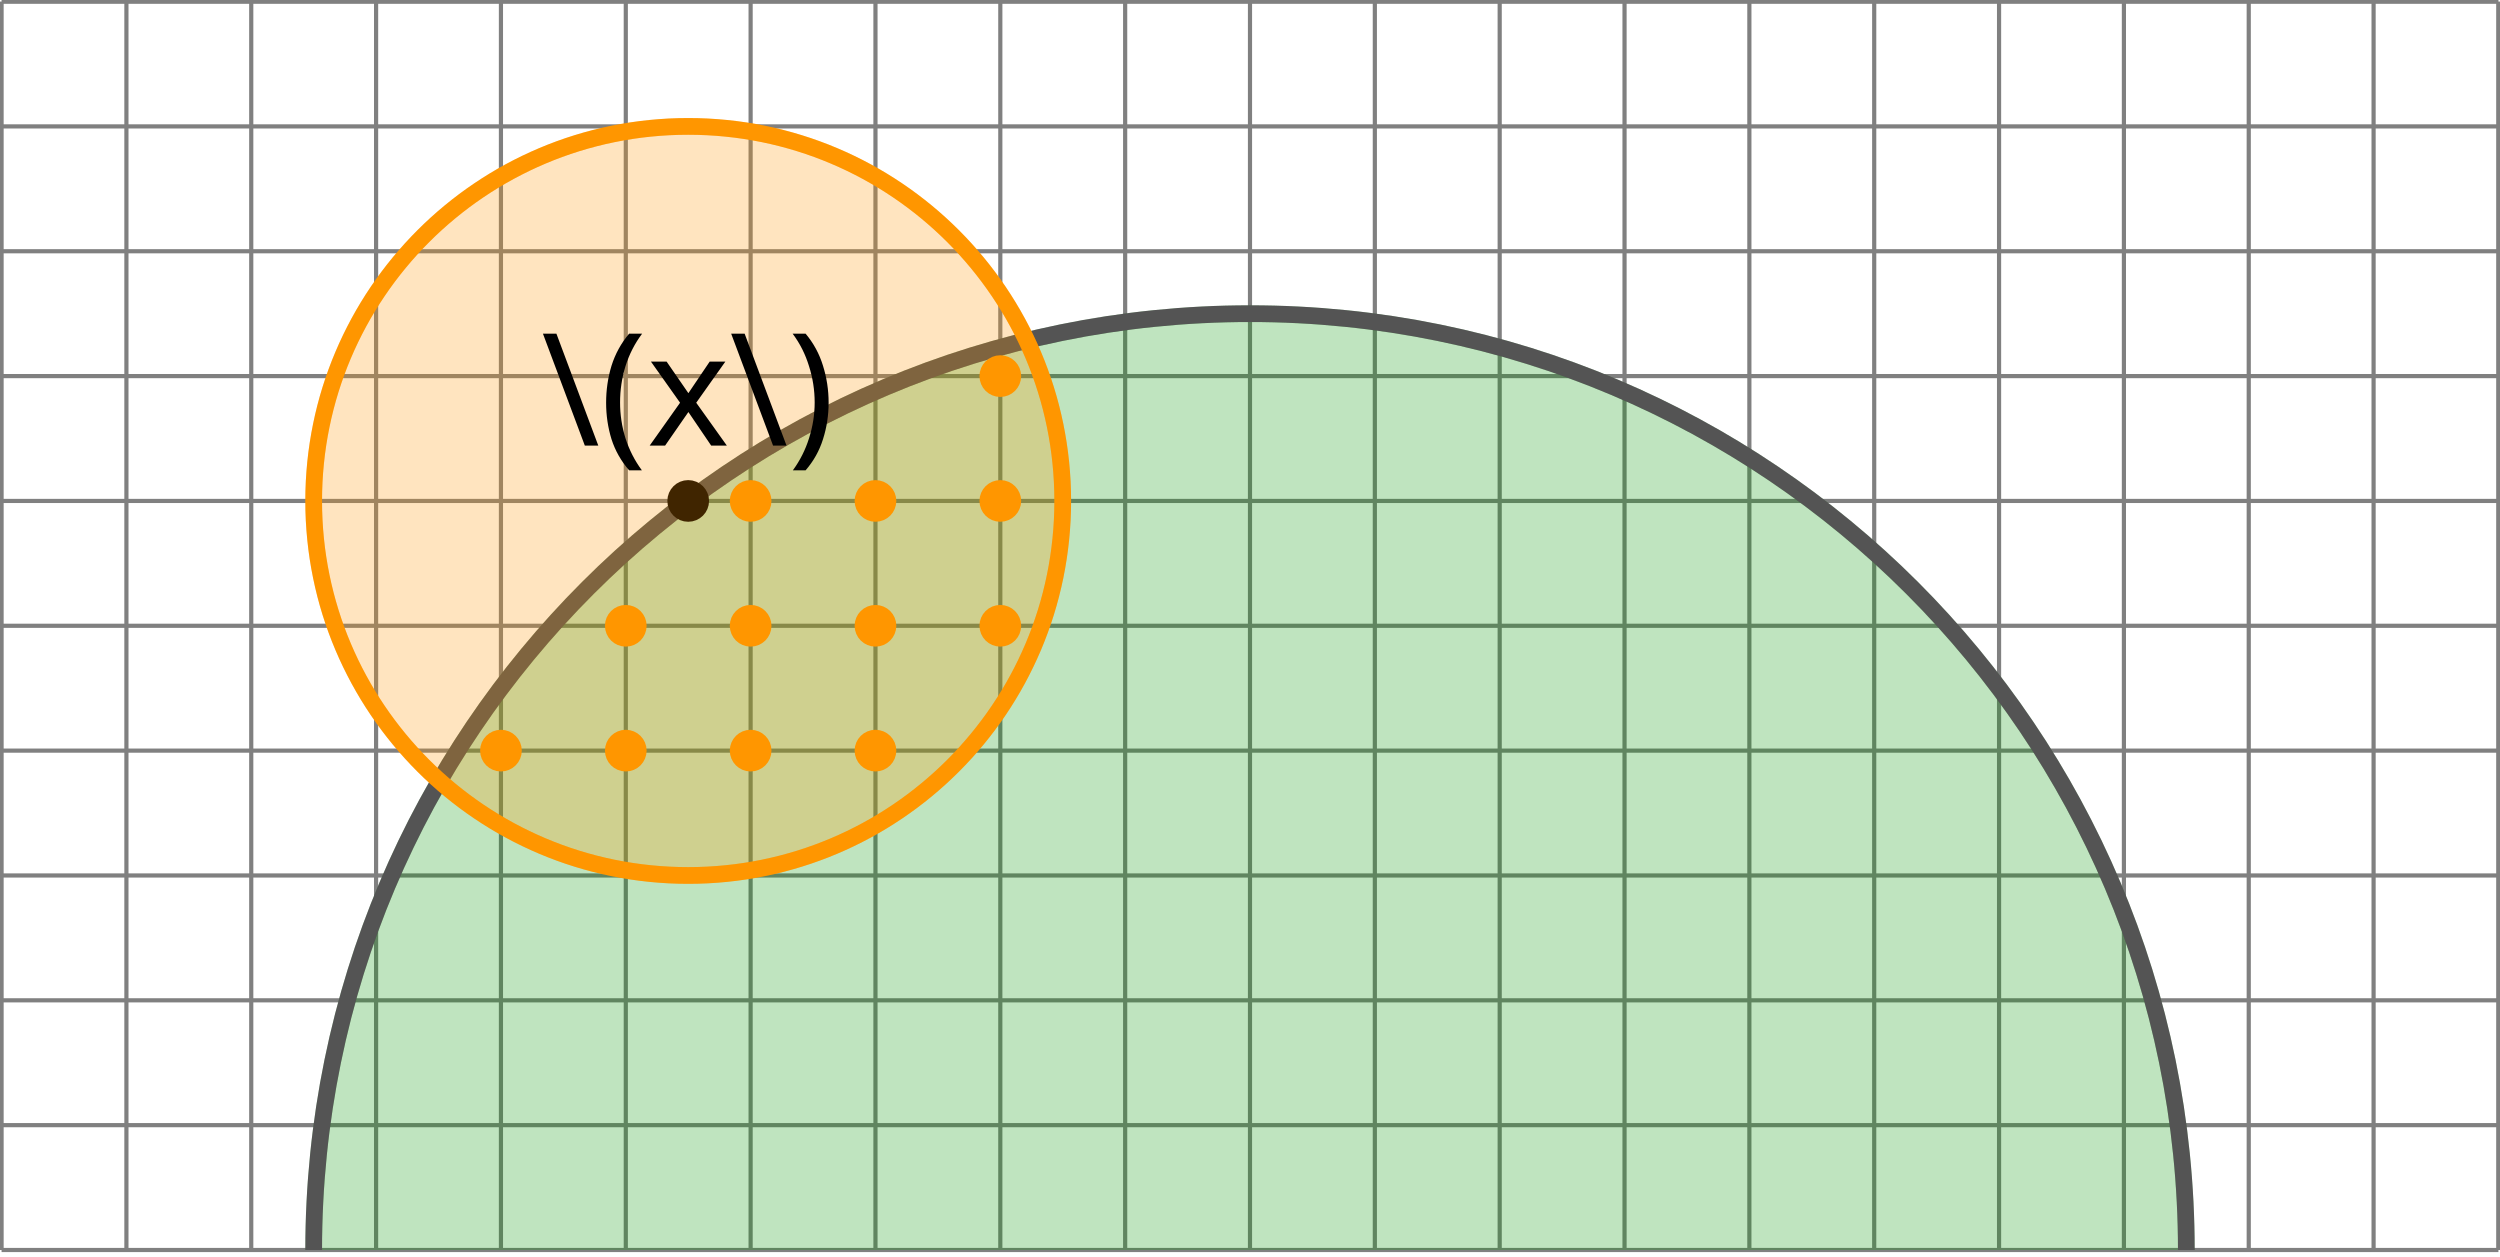
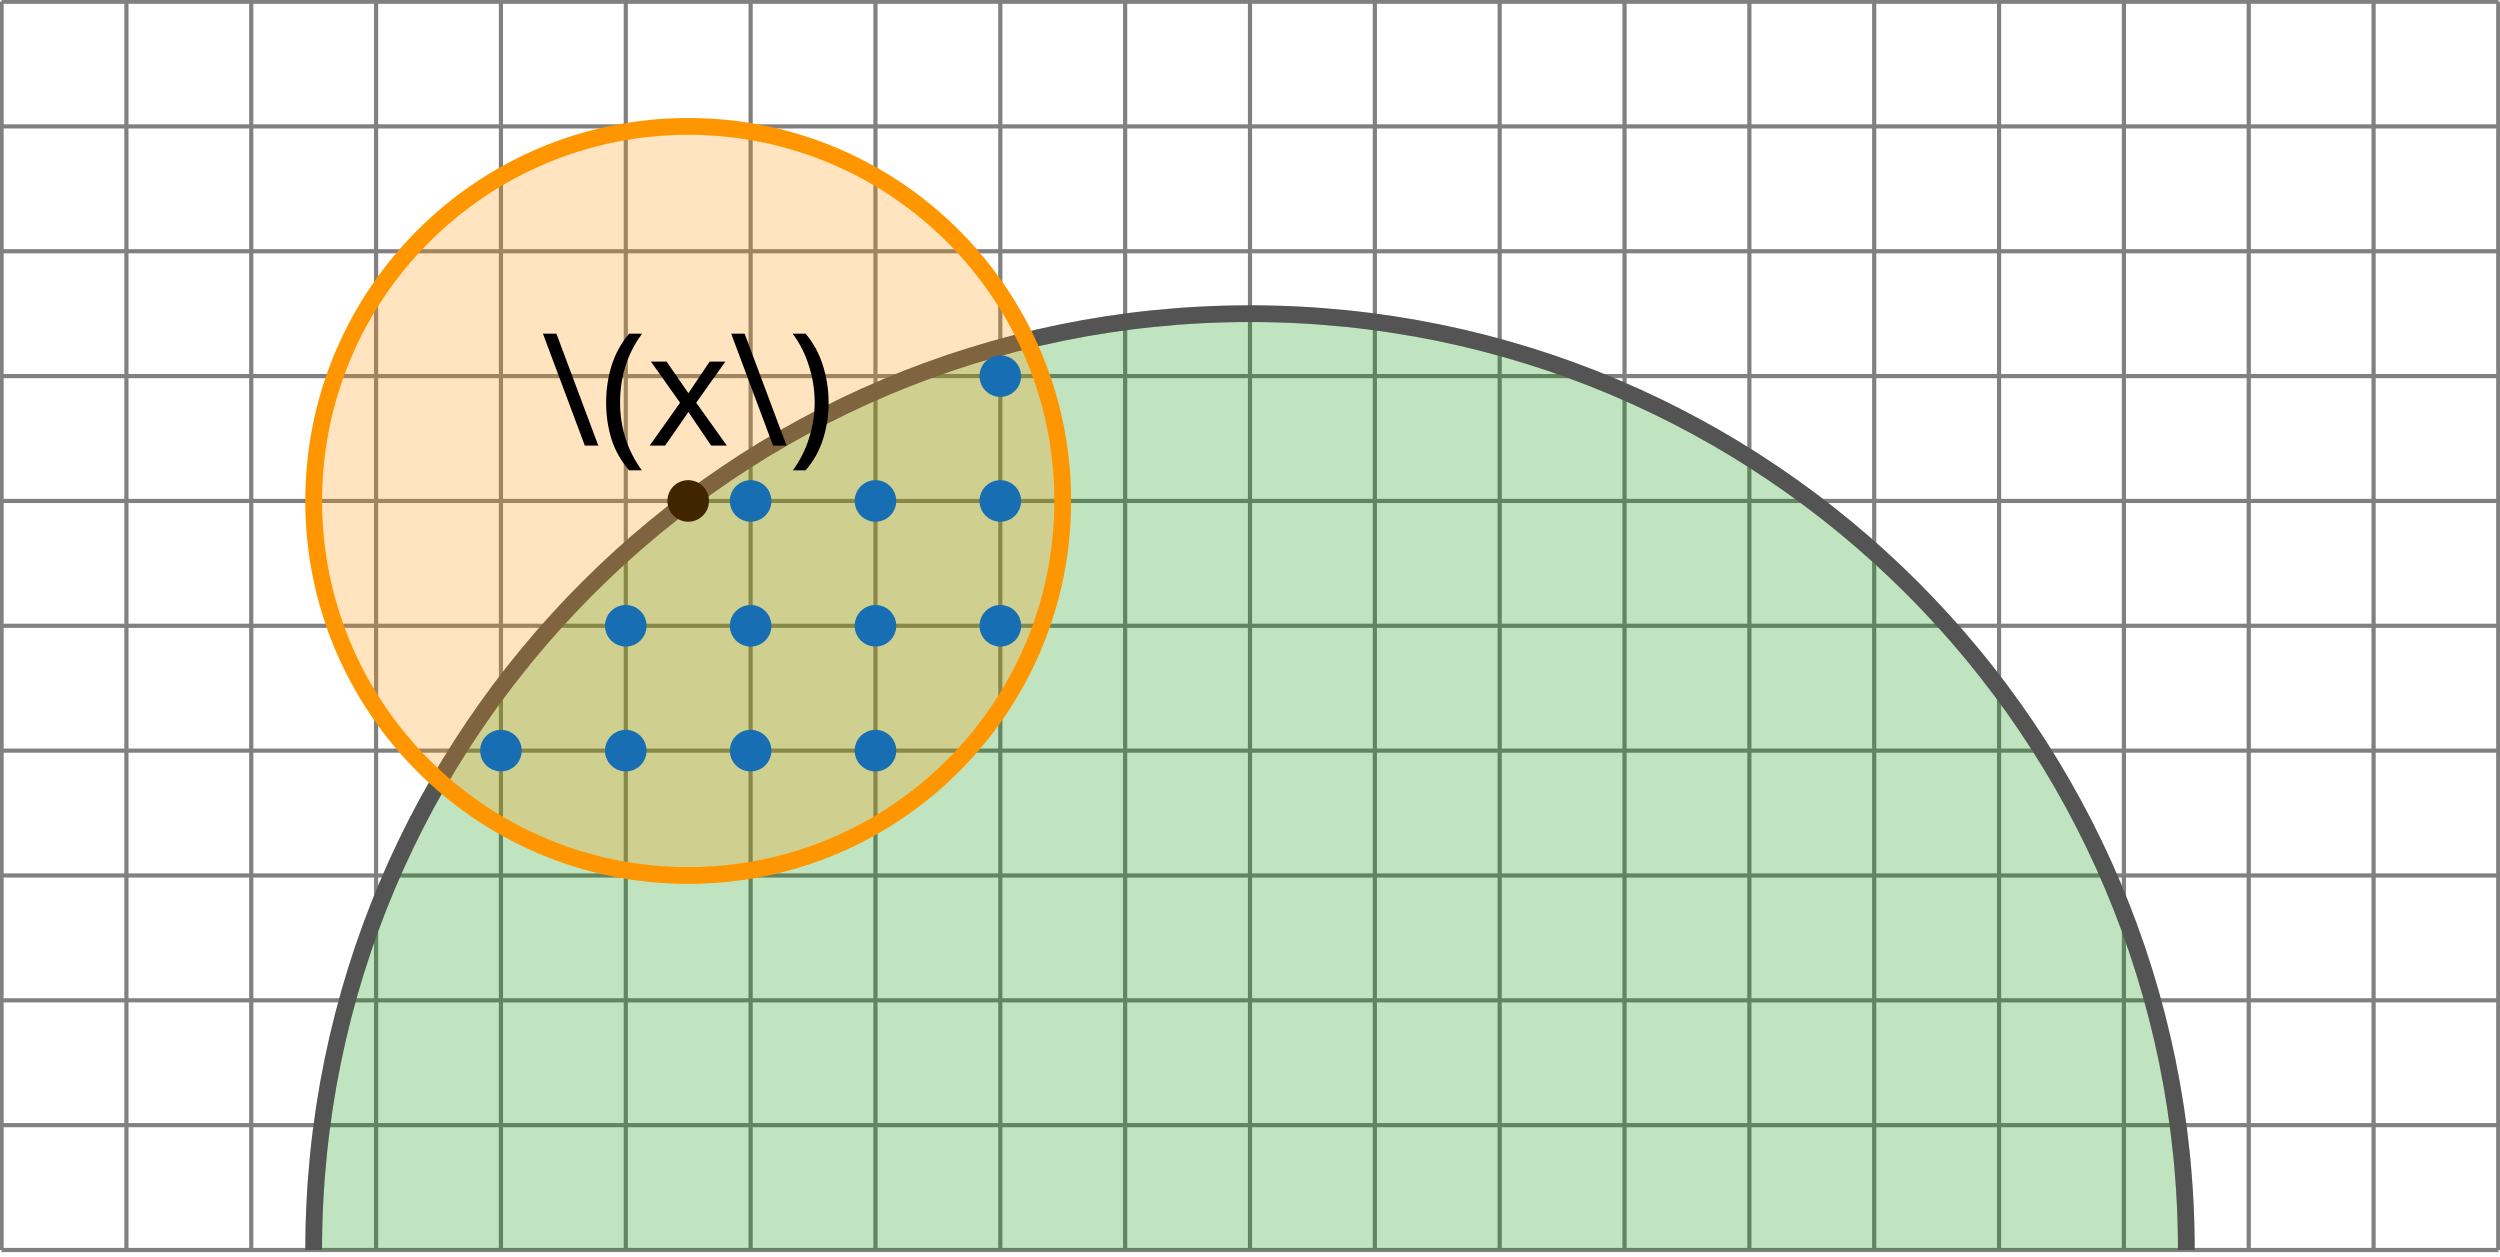
<svg xmlns="http://www.w3.org/2000/svg" width="159.535pt" height="80.167pt" viewBox="-0.1 -0.4 159.535 80.167 ">
  <g transform="translate(0, 79.76735 ) scale(1,-1) translate(0,0.4 )">
    <g>
      <g stroke="rgb(0.0%,0.0%,0.0%)">
        <g fill="rgb(0.0%,0.0%,0.0%)">
          <g stroke-width="0.4pt">
            <g>
              <g>
                <g stroke="rgb(50.0%,50.0%,50.0%)">
                  <g fill="rgb(50.0%,50.0%,50.0%)">
                    <g stroke-width="0.2pt">
                      <path d=" M  0.0 0.0 M  0.0 0.0 L  159.335 0.0 M  0.0 7.967 L  159.335 7.967 M  0.0 15.933 L  159.335 15.933 M  0.0 23.9 L  159.335 23.9 M  0.0 31.867 L  159.335 31.867 M  0.0 39.834 L  159.335 39.834 M  0.0 47.8 L  159.335 47.8 M  0.0 55.767 L  159.335 55.767 M  0.0 63.734 L  159.335 63.734 M  0.0 71.701 L  159.335 71.701 M  0.0 79.657 L  159.335 79.657 M  0.0 0.0 L  0.0 79.667 M  7.967 0.0 L  7.967 79.667 M  15.933 0.0 L  15.933 79.667 M  23.9 0.0 L  23.9 79.667 M  31.867 0.0 L  31.867 79.667 M  39.834 0.0 L  39.834 79.667 M  47.8 0.0 L  47.8 79.667 M  55.767 0.0 L  55.767 79.667 M  63.734 0.0 L  63.734 79.667 M  71.701 0.0 L  71.701 79.667 M  79.667 0.0 L  79.667 79.667 M  87.634 0.0 L  87.634 79.667 M  95.601 0.0 L  95.601 79.667 M  103.568 0.0 L  103.568 79.667 M  111.534 0.0 L  111.534 79.667 M  119.501 0.0 L  119.501 79.667 M  127.468 0.0 L  127.468 79.667 M  135.435 0.0 L  135.435 79.667 M  143.401 0.0 L  143.401 79.667 M  151.368 0.0 L  151.368 79.667 M  159.325 0.0 L  159.325 79.667  " style="fill:none" />
                    </g>
                  </g>
                </g>
              </g>
              <g>
                <g stroke-width="0.8pt">
                  <g stroke="rgb(0.0%,59%,0.0%)">
                    <g fill="rgb(0.0%,59%,0.0%)">
                      <g stroke-opacity="0.25">
                        <g fill-opacity="0.25">
                          <path d=" M  19.917 0.0 C  19.917 33 46.668 59.751 79.667 59.751 C  112.667 59.751 139.418 33 139.418 0.0  " />
                        </g>
                      </g>
                    </g>
                  </g>
                </g>
              </g>
              <g>
                <g stroke-width="0.8pt">
                  <g stroke="rgb(33%,33%,33%)">
                    <g fill="rgb(33%,33%,33%)">
                      <path d=" M  19.917 0.0 C  19.917 33 46.668 59.751 79.667 59.751 C  112.667 59.751 139.418 33 139.418 0.0  " style="fill:none" />
                    </g>
                  </g>
                </g>
              </g>
              <g>
                <g>
                  <g transform="matrix(1.0,0.0,0.0,1.0,43.81705,47.80042)">
                    <g fill="rgb(0.0%,0.0%,0.0%)">
                      <text style="stroke:none" transform="scale(1,-1) translate(0.0,0)" text-anchor="middle" font-size="10">
</text>
                    </g>
                  </g>
                </g>
              </g>
              <g>
                <g stroke-width="0.8pt">
                  <g stroke="rgb(0.0%,0.0%,0.0%)">
                    <g fill="rgb(0.0%,0.0%,0.0%)">
                      <path d=" M  43.817 47.8 M  44.614 47.8 C  44.614 48.24 44.257 48.597 43.817 48.597 C  43.377 48.597 43.02 48.24 43.02 47.8 C  43.02 47.36 43.377 47.004 43.817 47.004 C  44.257 47.004 44.614 47.36 44.614 47.8 Z M  43.817 47.8  " />
                    </g>
                  </g>
                </g>
              </g>
              <g>
                <g stroke-width="0.8pt">
                  <g stroke="rgb(100.0%,59%,0.0%)">
                    <g fill="rgb(100.0%,59%,0.0%)">
                      <g stroke-opacity="0.25">
                        <g fill-opacity="0.25">
                          <path d=" M  43.817 47.8 M  67.717 47.8 C  67.717 61 57.017 71.701 43.817 71.701 C  30.617 71.701 19.917 61 19.917 47.8 C  19.917 34.601 30.617 23.9 43.817 23.9 C  57.017 23.9 67.717 34.601 67.717 47.8 Z M  43.817 47.8  " />
                        </g>
                      </g>
                    </g>
                  </g>
                </g>
              </g>
              <g>
                <g stroke-width="0.8pt">
                  <g stroke="rgb(100.0%,59%,0.0%)">
                    <g fill="rgb(100.0%,59%,0.0%)">
                      <path d=" M  43.817 47.8 M  67.717 47.8 C  67.717 61 57.017 71.701 43.817 71.701 C  30.617 71.701 19.917 61 19.917 47.8 C  19.917 34.601 30.617 23.9 43.817 23.9 C  57.017 23.9 67.717 34.601 67.717 47.8 Z M  43.817 47.8  " style="fill:none" />
                    </g>
                  </g>
                </g>
              </g>
              <path d="  " style="fill:none" />
              <g>
                <g>
                  <g transform="matrix(1.0,0.0,0.0,1.0,40.78235,51.33339)">
                    <g fill="rgb(0.0%,0.0%,0.0%)">
                      <text style="stroke:none" transform="scale(1,-1) translate(3.0347,0)" text-anchor="middle" font-size="10">
                        <tspan font-family="cmbx" font-size="10">\(x\)</tspan>
                      </text>
                    </g>
                  </g>
                </g>
              </g>
              <g>
                <g stroke-width="0.8pt">
-                   <g stroke="rgb(100.0%,59%,0.0%)">
-                     <g fill="rgb(100.0%,59%,0.0%)">
+                   <g stroke="rgb(9.0%,43.137%,70.2%)">
+                     <g fill="rgb(9.0%,43.137%,70.2%)">
                      <path d=" M  31.867 31.867 M  32.664 31.867 C  32.664 32.307 32.307 32.664 31.867 32.664 C  31.427 32.664 31.07 32.307 31.07 31.867 C  31.07 31.427 31.427 31.07 31.867 31.07 C  32.307 31.07 32.664 31.427 32.664 31.867 Z M  31.867 31.867  " />
                    </g>
                  </g>
                </g>
              </g>
              <g>
                <g stroke-width="0.8pt">
-                   <g stroke="rgb(100.0%,59%,0.0%)">
-                     <g fill="rgb(100.0%,59%,0.0%)">
+                   <g stroke="rgb(9.0%,43.137%,70.2%)">
+                     <g fill="rgb(9.0%,43.137%,70.2%)">
                      <path d=" M  39.834 31.867 M  40.63 31.867 C  40.63 32.307 40.274 32.664 39.834 32.664 C  39.394 32.664 39.037 32.307 39.037 31.867 C  39.037 31.427 39.394 31.07 39.834 31.07 C  40.274 31.07 40.63 31.427 40.63 31.867 Z M  39.834 31.867  " />
                    </g>
                  </g>
                </g>
              </g>
              <g>
                <g stroke-width="0.8pt">
-                   <g stroke="rgb(100.0%,59%,0.0%)">
-                     <g fill="rgb(100.0%,59%,0.0%)">
+                   <g stroke="rgb(9.0%,43.137%,70.2%)">
+                     <g fill="rgb(9.0%,43.137%,70.2%)">
                      <path d=" M  47.8 31.867 M  48.597 31.867 C  48.597 32.307 48.24 32.664 47.8 32.664 C  47.36 32.664 47.004 32.307 47.004 31.867 C  47.004 31.427 47.36 31.07 47.8 31.07 C  48.24 31.07 48.597 31.427 48.597 31.867 Z M  47.8 31.867  " />
                    </g>
                  </g>
                </g>
              </g>
              <g>
                <g stroke-width="0.8pt">
-                   <g stroke="rgb(100.0%,59%,0.0%)">
-                     <g fill="rgb(100.0%,59%,0.0%)">
+                   <g stroke="rgb(9.0%,43.137%,70.2%)">
+                     <g fill="rgb(9.0%,43.137%,70.2%)">
                      <path d=" M  55.767 31.867 M  56.564 31.867 C  56.564 32.307 56.207 32.664 55.767 32.664 C  55.327 32.664 54.97 32.307 54.97 31.867 C  54.97 31.427 55.327 31.07 55.767 31.07 C  56.207 31.07 56.564 31.427 56.564 31.867 Z M  55.767 31.867  " />
                    </g>
                  </g>
                </g>
              </g>
              <g>
                <g stroke-width="0.8pt">
-                   <g stroke="rgb(100.0%,59%,0.0%)">
-                     <g fill="rgb(100.0%,59%,0.0%)">
+                   <g stroke="rgb(9.0%,43.137%,70.2%)">
+                     <g fill="rgb(9.0%,43.137%,70.2%)">
                      <path d=" M  39.834 39.834 M  40.63 39.834 C  40.63 40.274 40.274 40.63 39.834 40.63 C  39.394 40.63 39.037 40.274 39.037 39.834 C  39.037 39.394 39.394 39.037 39.834 39.037 C  40.274 39.037 40.63 39.394 40.63 39.834 Z M  39.834 39.834  " />
                    </g>
                  </g>
                </g>
              </g>
              <g>
                <g stroke-width="0.8pt">
-                   <g stroke="rgb(100.0%,59%,0.0%)">
-                     <g fill="rgb(100.0%,59%,0.0%)">
+                   <g stroke="rgb(9.0%,43.137%,70.2%)">
+                     <g fill="rgb(9.0%,43.137%,70.2%)">
                      <path d=" M  47.8 39.834 M  48.597 39.834 C  48.597 40.274 48.24 40.63 47.8 40.63 C  47.36 40.63 47.004 40.274 47.004 39.834 C  47.004 39.394 47.36 39.037 47.8 39.037 C  48.24 39.037 48.597 39.394 48.597 39.834 Z M  47.8 39.834  " />
                    </g>
                  </g>
                </g>
              </g>
              <g>
                <g stroke-width="0.8pt">
-                   <g stroke="rgb(100.0%,59%,0.0%)">
-                     <g fill="rgb(100.0%,59%,0.0%)">
+                   <g stroke="rgb(9.0%,43.137%,70.2%)">
+                     <g fill="rgb(9.0%,43.137%,70.2%)">
                      <path d=" M  55.767 39.834 M  56.564 39.834 C  56.564 40.274 56.207 40.63 55.767 40.63 C  55.327 40.63 54.97 40.274 54.97 39.834 C  54.97 39.394 55.327 39.037 55.767 39.037 C  56.207 39.037 56.564 39.394 56.564 39.834 Z M  55.767 39.834  " />
                    </g>
                  </g>
                </g>
              </g>
              <g>
                <g stroke-width="0.8pt">
-                   <g stroke="rgb(100.0%,59%,0.0%)">
-                     <g fill="rgb(100.0%,59%,0.0%)">
+                   <g stroke="rgb(9.0%,43.137%,70.2%)">
+                     <g fill="rgb(9.0%,43.137%,70.2%)">
                      <path d=" M  63.734 39.834 M  64.531 39.834 C  64.531 40.274 64.174 40.63 63.734 40.63 C  63.294 40.63 62.937 40.274 62.937 39.834 C  62.937 39.394 63.294 39.037 63.734 39.037 C  64.174 39.037 64.531 39.394 64.531 39.834 Z M  63.734 39.834  " />
                    </g>
                  </g>
                </g>
              </g>
              <g>
                <g stroke-width="0.8pt">
-                   <g stroke="rgb(100.0%,59%,0.0%)">
-                     <g fill="rgb(100.0%,59%,0.0%)">
+                   <g stroke="rgb(9.0%,43.137%,70.2%)">
+                     <g fill="rgb(9.0%,43.137%,70.2%)">
                      <path d=" M  47.8 47.8 M  48.597 47.8 C  48.597 48.24 48.24 48.597 47.8 48.597 C  47.36 48.597 47.004 48.24 47.004 47.8 C  47.004 47.36 47.36 47.004 47.8 47.004 C  48.24 47.004 48.597 47.36 48.597 47.8 Z M  47.8 47.8  " />
                    </g>
                  </g>
                </g>
              </g>
              <g>
                <g stroke-width="0.8pt">
-                   <g stroke="rgb(100.0%,59%,0.0%)">
-                     <g fill="rgb(100.0%,59%,0.0%)">
+                   <g stroke="rgb(9.0%,43.137%,70.2%)">
+                     <g fill="rgb(9.0%,43.137%,70.2%)">
                      <path d=" M  55.767 47.8 M  56.564 47.8 C  56.564 48.24 56.207 48.597 55.767 48.597 C  55.327 48.597 54.97 48.24 54.97 47.8 C  54.97 47.36 55.327 47.004 55.767 47.004 C  56.207 47.004 56.564 47.36 56.564 47.8 Z M  55.767 47.8  " />
                    </g>
                  </g>
                </g>
              </g>
              <g>
                <g stroke-width="0.8pt">
-                   <g stroke="rgb(100.0%,59%,0.0%)">
-                     <g fill="rgb(100.0%,59%,0.0%)">
+                   <g stroke="rgb(9.0%,43.137%,70.2%)">
+                     <g fill="rgb(9.0%,43.137%,70.2%)">
                      <path d=" M  63.734 47.8 M  64.531 47.8 C  64.531 48.24 64.174 48.597 63.734 48.597 C  63.294 48.597 62.937 48.24 62.937 47.8 C  62.937 47.36 63.294 47.004 63.734 47.004 C  64.174 47.004 64.531 47.36 64.531 47.8 Z M  63.734 47.8  " />
                    </g>
                  </g>
                </g>
              </g>
              <g>
                <g stroke-width="0.8pt">
-                   <g stroke="rgb(100.0%,59%,0.0%)">
-                     <g fill="rgb(100.0%,59%,0.0%)">
+                   <g stroke="rgb(9.0%,43.137%,70.2%)">
+                     <g fill="rgb(9.0%,43.137%,70.2%)">
                      <path d=" M  63.734 55.767 M  64.531 55.767 C  64.531 56.207 64.174 56.564 63.734 56.564 C  63.294 56.564 62.937 56.207 62.937 55.767 C  62.937 55.327 63.294 54.97 63.734 54.97 C  64.174 54.97 64.531 55.327 64.531 55.767 Z M  63.734 55.767  " />
                    </g>
                  </g>
                </g>
              </g>
            </g>
          </g>
        </g>
      </g>
    </g>
  </g>
</svg>
